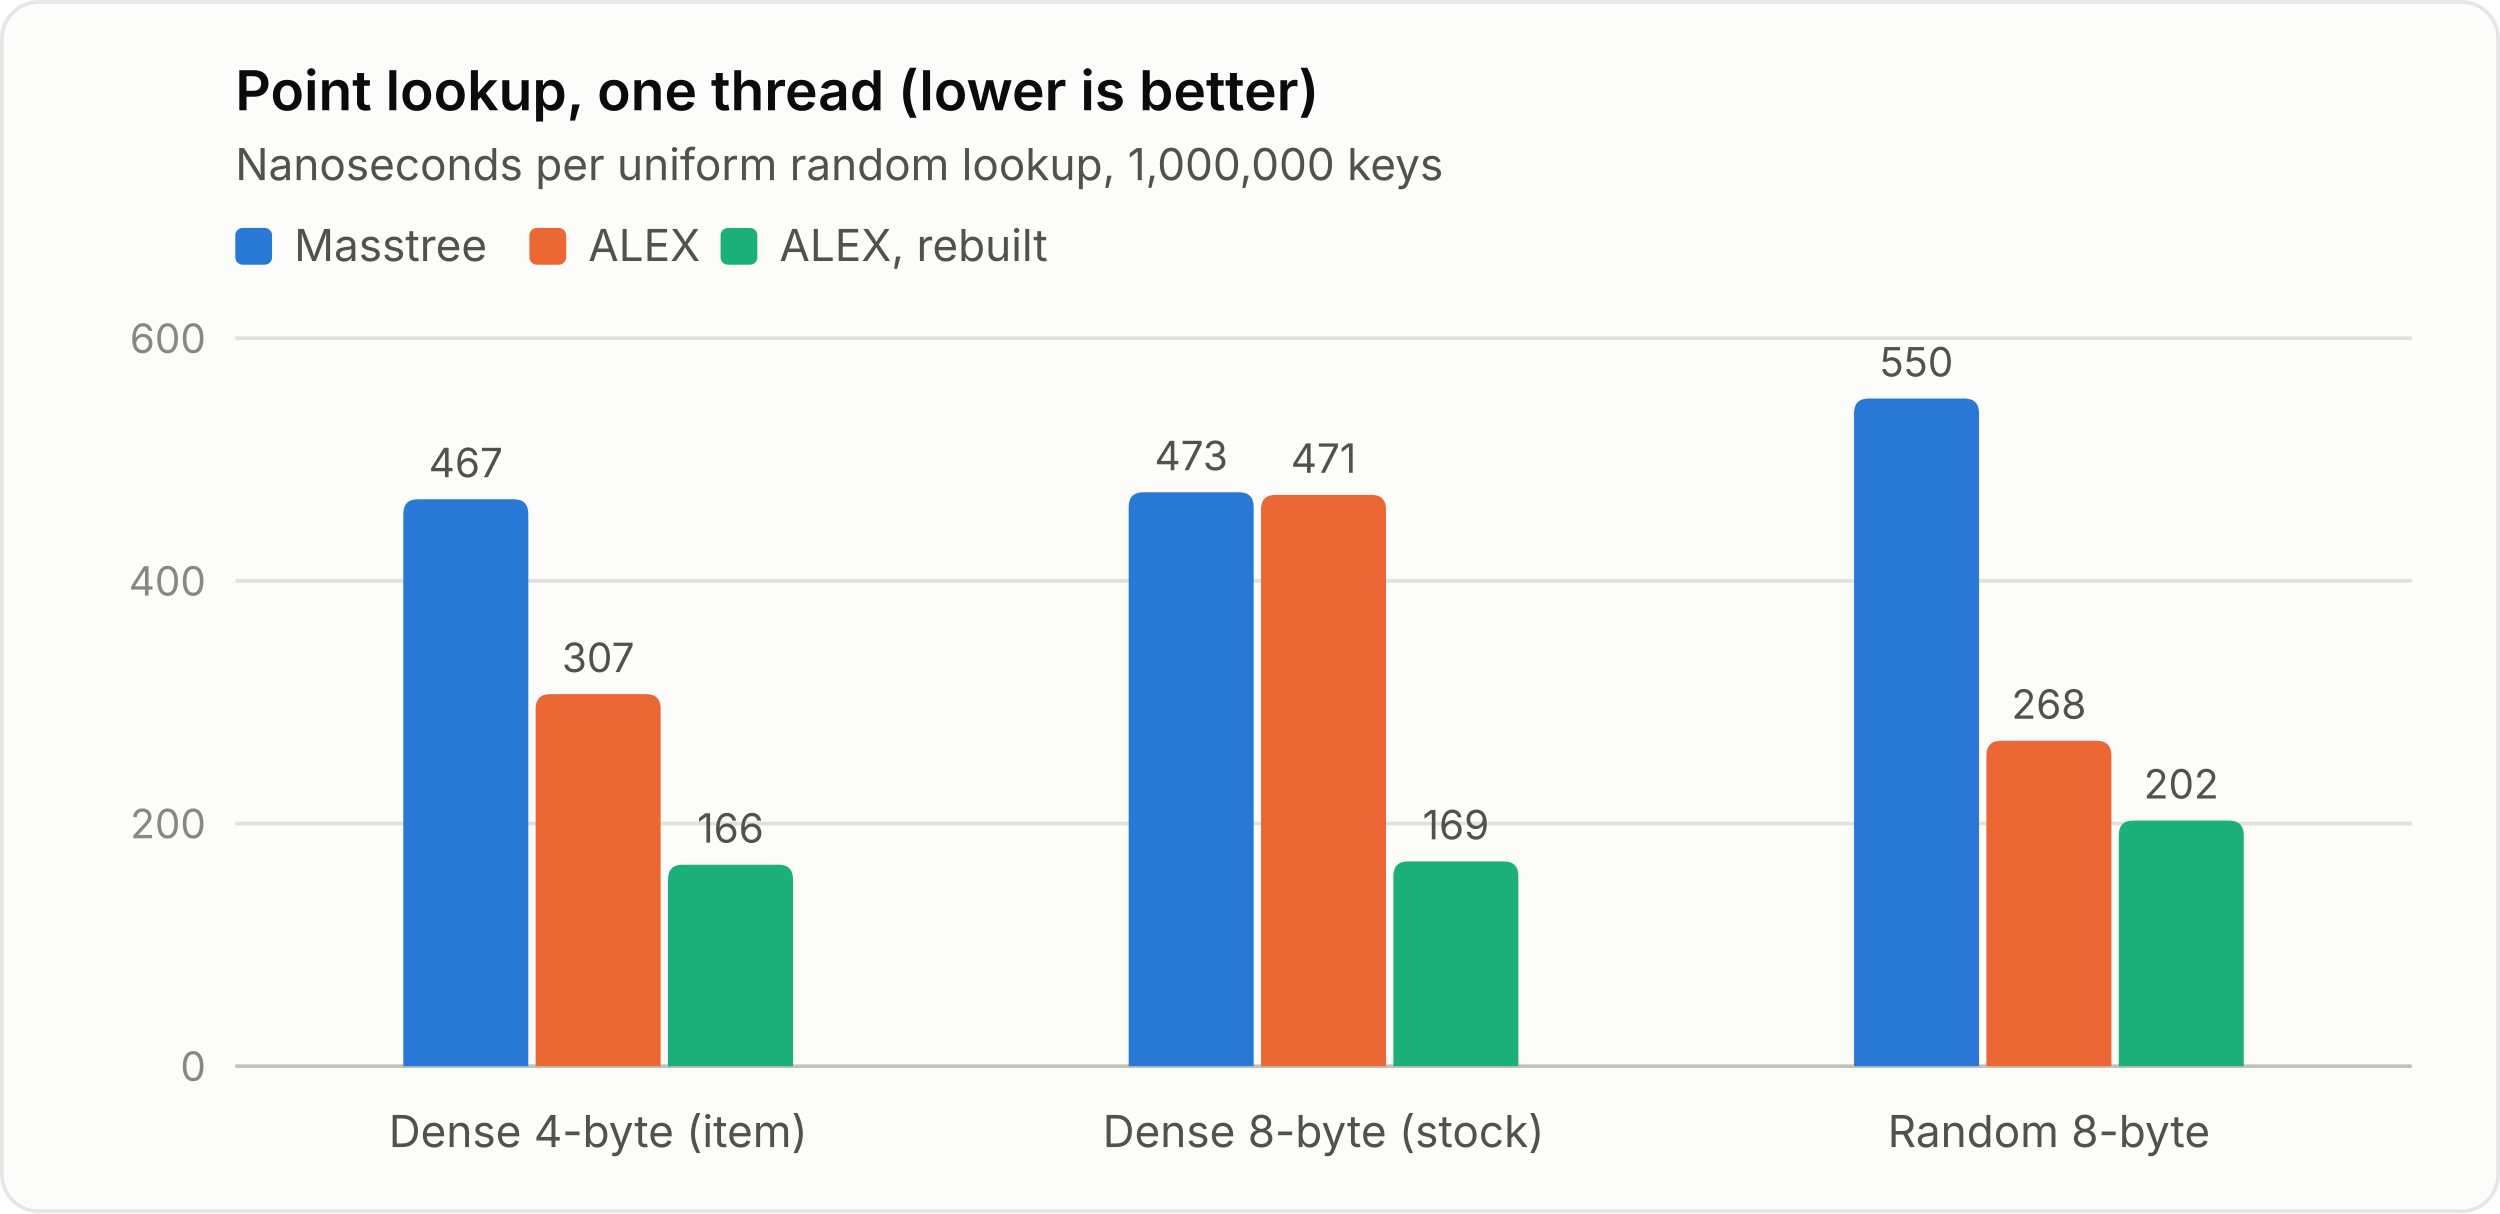
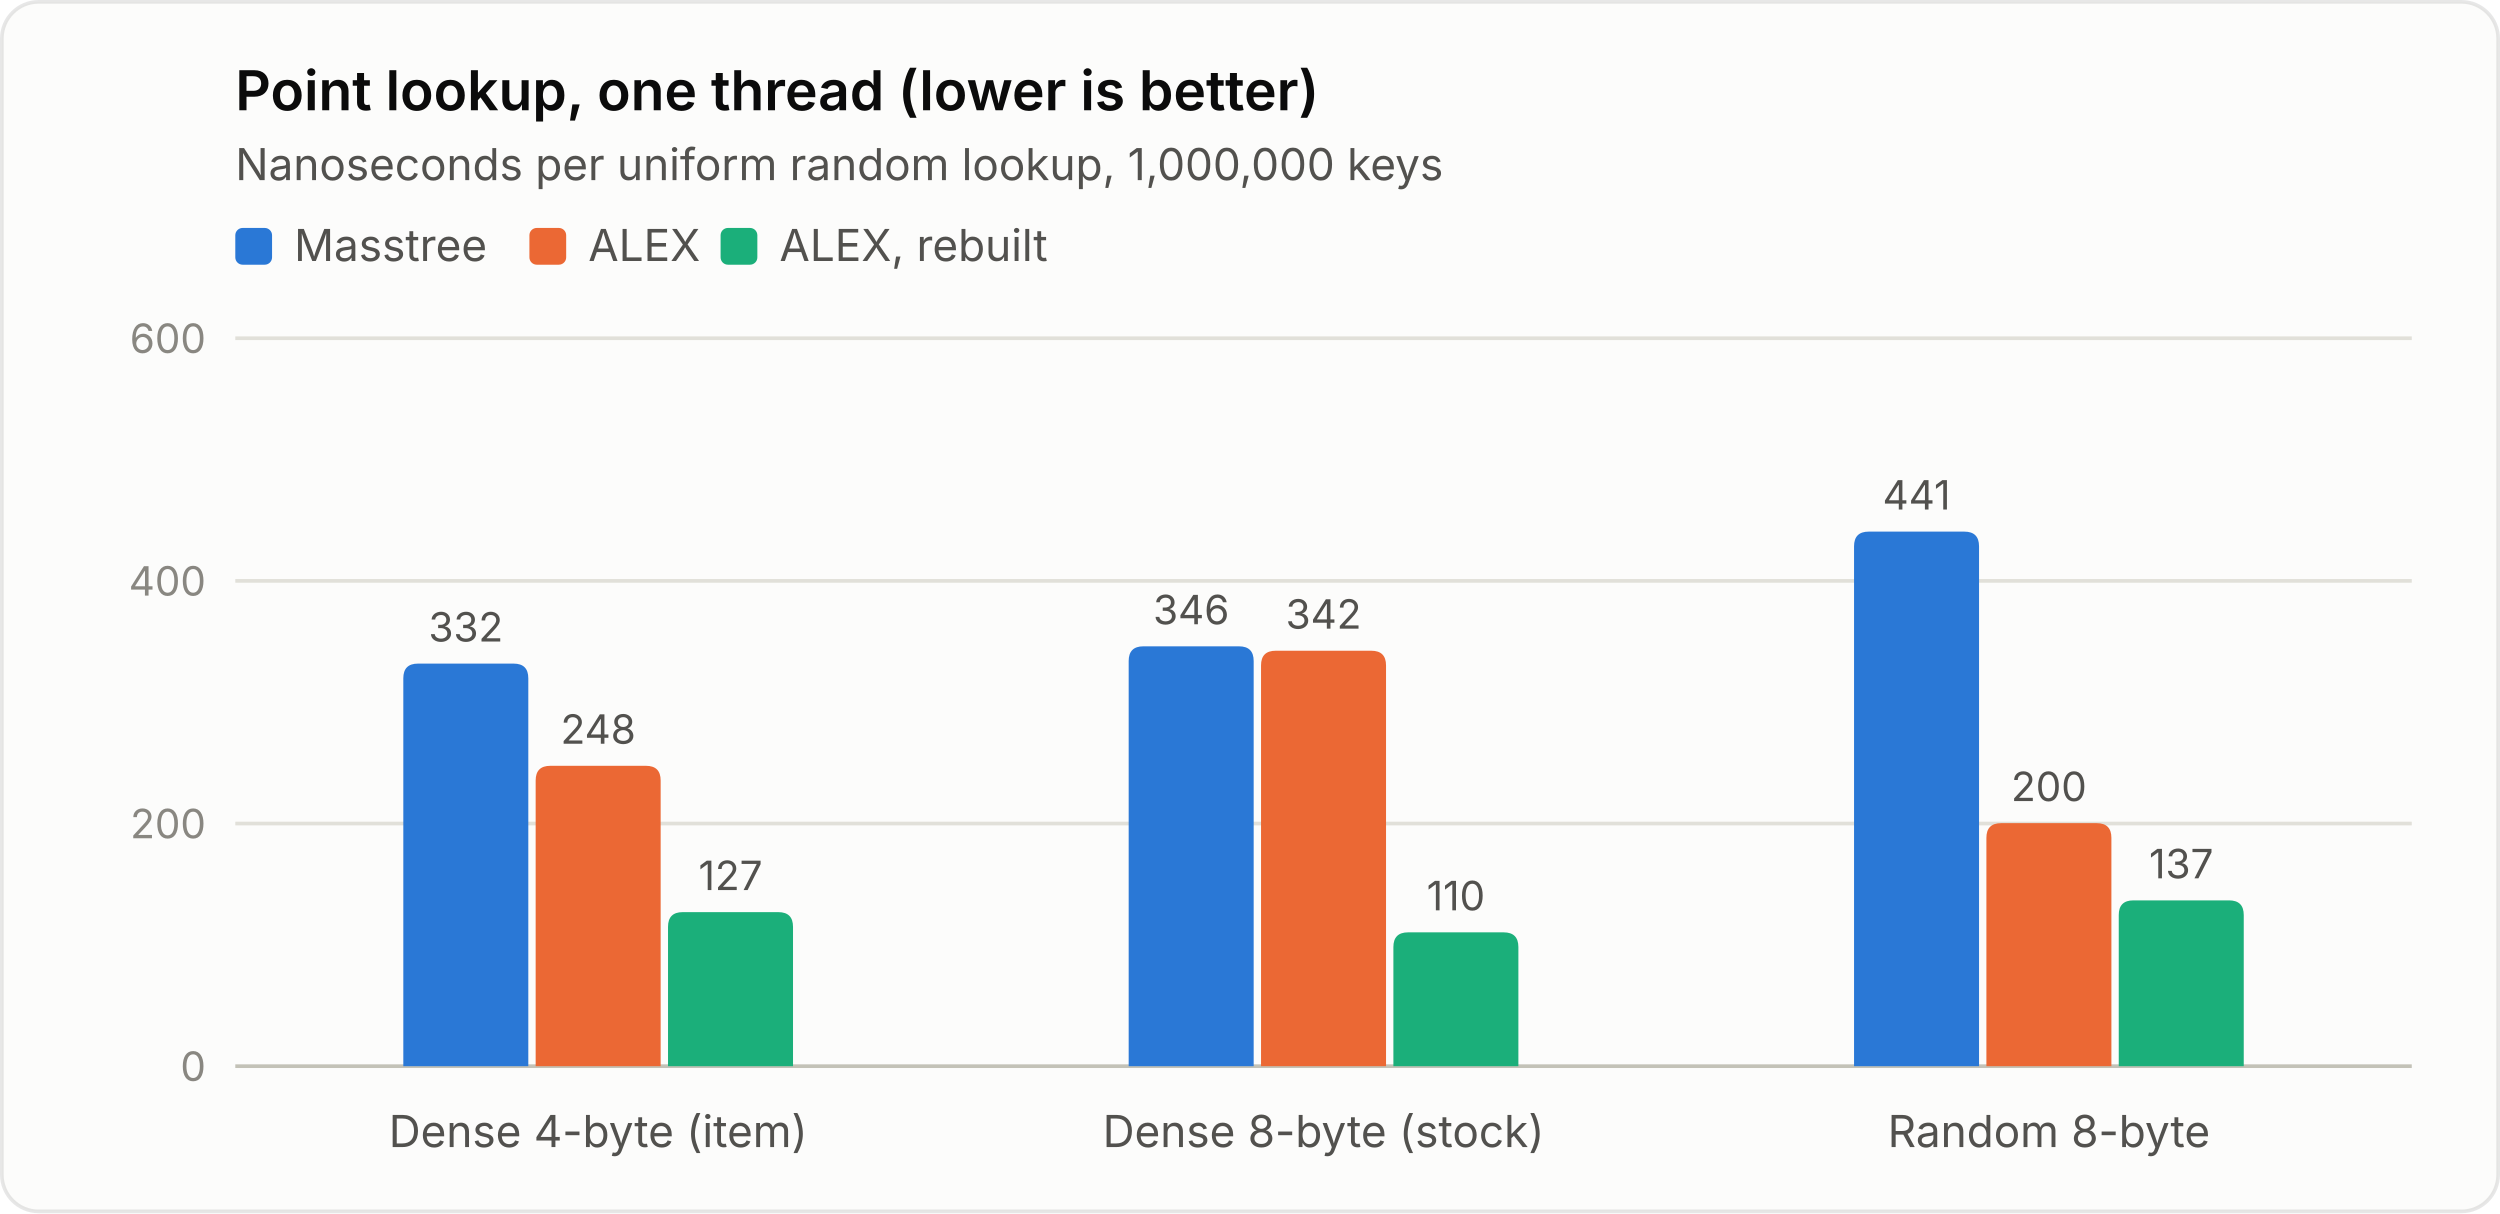
<svg xmlns="http://www.w3.org/2000/svg" width="680" height="330" viewBox="0 0 680 330" role="img" aria-label="Point lookup, one thread (lower is better)" font-family="system-ui, -apple-system, &quot;Segoe UI&quot;, sans-serif">
  <rect x="0.5" y="0.5" width="679" height="329" rx="10" fill="#fcfcfb" stroke="rgba(11,11,11,0.10)" />
  <text x="64" y="30" fill="#0b0b0b" font-size="15" font-weight="600">Point lookup, one thread (lower is better)</text>
  <text x="64" y="49" fill="#52514e" font-size="12">Nanoseconds per uniform random lookup, 1,000,000 keys</text>
  <rect x="64" y="62" width="10" height="10" rx="2" fill="#2a78d6" />
  <text x="80" y="71" fill="#52514e" font-size="12">Masstree</text>
  <rect x="144" y="62" width="10" height="10" rx="2" fill="#eb6834" />
  <text x="160" y="71" fill="#52514e" font-size="12">ALEX</text>
  <rect x="196" y="62" width="10" height="10" rx="2" fill="#1baf7a" />
  <text x="212" y="71" fill="#52514e" font-size="12">ALEX, rebuilt</text>
  <line x1="64" x2="656" y1="290.0" y2="290.0" stroke="#c3c2b7" stroke-width="1" />
  <text x="56" y="294.0" fill="#898781" font-size="11" text-anchor="end" style="font-variant-numeric: tabular-nums">0</text>
  <line x1="64" x2="656" y1="224.0" y2="224.0" stroke="#e1e0d9" stroke-width="1" />
  <text x="56" y="228.0" fill="#898781" font-size="11" text-anchor="end" style="font-variant-numeric: tabular-nums">200</text>
  <line x1="64" x2="656" y1="158.0" y2="158.0" stroke="#e1e0d9" stroke-width="1" />
  <text x="56" y="162.0" fill="#898781" font-size="11" text-anchor="end" style="font-variant-numeric: tabular-nums">400</text>
  <line x1="64" x2="656" y1="92.0" y2="92.0" stroke="#e1e0d9" stroke-width="1" />
  <text x="56" y="96.0" fill="#898781" font-size="11" text-anchor="end" style="font-variant-numeric: tabular-nums">600</text>
-   <path d="M109.7,290.0 V139.8 Q109.7,135.8 113.7,135.8 H139.7 Q143.7,135.8 143.7,139.8 V290.0 Z" fill="#2a78d6" />
-   <text x="126.7" y="129.8" fill="#52514e" font-size="11" text-anchor="middle" style="font-variant-numeric: tabular-nums">467</text>
-   <path d="M145.7,290.0 V192.8 Q145.7,188.8 149.7,188.8 H175.7 Q179.7,188.8 179.7,192.8 V290.0 Z" fill="#eb6834" />
-   <text x="162.7" y="182.8" fill="#52514e" font-size="11" text-anchor="middle" style="font-variant-numeric: tabular-nums">307</text>
-   <path d="M181.7,290.0 V239.2 Q181.7,235.2 185.7,235.2 H211.7 Q215.7,235.2 215.7,239.2 V290.0 Z" fill="#1baf7a" />
-   <text x="198.7" y="229.2" fill="#52514e" font-size="11" text-anchor="middle" style="font-variant-numeric: tabular-nums">166</text>
+   <path d="M109.7,290.0 V184.5 Q109.7,180.5 113.7,180.5 H139.7 Q143.7,180.5 143.7,184.5 V290.0 Z" fill="#2a78d6" />
+   <text x="126.7" y="174.5" fill="#52514e" font-size="11" text-anchor="middle" style="font-variant-numeric: tabular-nums">332</text>
+   <path d="M145.7,290.0 V212.3 Q145.7,208.3 149.7,208.3 H175.7 Q179.7,208.3 179.7,212.3 V290.0 Z" fill="#eb6834" />
+   <text x="162.7" y="202.3" fill="#52514e" font-size="11" text-anchor="middle" style="font-variant-numeric: tabular-nums">248</text>
+   <path d="M181.7,290.0 V252.1 Q181.7,248.1 185.7,248.1 H211.7 Q215.7,248.1 215.7,252.1 V290.0 Z" fill="#1baf7a" />
+   <text x="198.7" y="242.1" fill="#52514e" font-size="11" text-anchor="middle" style="font-variant-numeric: tabular-nums">127</text>
  <text x="162.7" y="312" fill="#52514e" font-size="12" text-anchor="middle">Dense 4-byte (item)</text>
-   <path d="M307.0,290.0 V137.9 Q307.0,133.9 311.0,133.9 H337.0 Q341.0,133.9 341.0,137.9 V290.0 Z" fill="#2a78d6" />
-   <text x="324.0" y="127.9" fill="#52514e" font-size="11" text-anchor="middle" style="font-variant-numeric: tabular-nums">473</text>
-   <path d="M343.0,290.0 V138.6 Q343.0,134.6 347.0,134.6 H373.0 Q377.0,134.6 377.0,138.6 V290.0 Z" fill="#eb6834" />
-   <text x="360.0" y="128.6" fill="#52514e" font-size="11" text-anchor="middle" style="font-variant-numeric: tabular-nums">471</text>
-   <path d="M379.0,290.0 V238.3 Q379.0,234.3 383.0,234.3 H409.0 Q413.0,234.3 413.0,238.3 V290.0 Z" fill="#1baf7a" />
-   <text x="396.0" y="228.3" fill="#52514e" font-size="11" text-anchor="middle" style="font-variant-numeric: tabular-nums">169</text>
+   <path d="M307.0,290.0 V179.8 Q307.0,175.8 311.0,175.8 H337.0 Q341.0,175.8 341.0,179.8 V290.0 Z" fill="#2a78d6" />
+   <text x="324.0" y="169.8" fill="#52514e" font-size="11" text-anchor="middle" style="font-variant-numeric: tabular-nums">346</text>
+   <path d="M343.0,290.0 V181.0 Q343.0,177.0 347.0,177.0 H373.0 Q377.0,177.0 377.0,181.0 V290.0 Z" fill="#eb6834" />
+   <text x="360.0" y="171.0" fill="#52514e" font-size="11" text-anchor="middle" style="font-variant-numeric: tabular-nums">342</text>
+   <path d="M379.0,290.0 V257.6 Q379.0,253.6 383.0,253.6 H409.0 Q413.0,253.6 413.0,257.6 V290.0 Z" fill="#1baf7a" />
+   <text x="396.0" y="247.6" fill="#52514e" font-size="11" text-anchor="middle" style="font-variant-numeric: tabular-nums">110</text>
  <text x="360.0" y="312" fill="#52514e" font-size="12" text-anchor="middle">Dense 8-byte (stock)</text>
-   <path d="M504.3,290.0 V112.4 Q504.3,108.4 508.3,108.4 H534.3 Q538.3,108.4 538.3,112.4 V290.0 Z" fill="#2a78d6" />
-   <text x="521.3" y="102.4" fill="#52514e" font-size="11" text-anchor="middle" style="font-variant-numeric: tabular-nums">550</text>
-   <path d="M540.3,290.0 V205.5 Q540.3,201.5 544.3,201.5 H570.3 Q574.3,201.5 574.3,205.5 V290.0 Z" fill="#eb6834" />
-   <text x="557.3" y="195.5" fill="#52514e" font-size="11" text-anchor="middle" style="font-variant-numeric: tabular-nums">268</text>
-   <path d="M576.3,290.0 V227.2 Q576.3,223.2 580.3,223.2 H606.3 Q610.3,223.2 610.3,227.2 V290.0 Z" fill="#1baf7a" />
-   <text x="593.3" y="217.2" fill="#52514e" font-size="11" text-anchor="middle" style="font-variant-numeric: tabular-nums">202</text>
+   <path d="M504.3,290.0 V148.6 Q504.3,144.6 508.3,144.6 H534.3 Q538.3,144.6 538.3,148.6 V290.0 Z" fill="#2a78d6" />
+   <text x="521.3" y="138.6" fill="#52514e" font-size="11" text-anchor="middle" style="font-variant-numeric: tabular-nums">441</text>
+   <path d="M540.3,290.0 V227.9 Q540.3,223.9 544.3,223.9 H570.3 Q574.3,223.9 574.3,227.9 V290.0 Z" fill="#eb6834" />
+   <text x="557.3" y="217.9" fill="#52514e" font-size="11" text-anchor="middle" style="font-variant-numeric: tabular-nums">200</text>
+   <path d="M576.3,290.0 V248.9 Q576.3,244.9 580.3,244.9 H606.3 Q610.3,244.9 610.3,248.9 V290.0 Z" fill="#1baf7a" />
+   <text x="593.3" y="238.9" fill="#52514e" font-size="11" text-anchor="middle" style="font-variant-numeric: tabular-nums">137</text>
  <text x="557.3" y="312" fill="#52514e" font-size="12" text-anchor="middle">Random 8-byte</text>
</svg>
